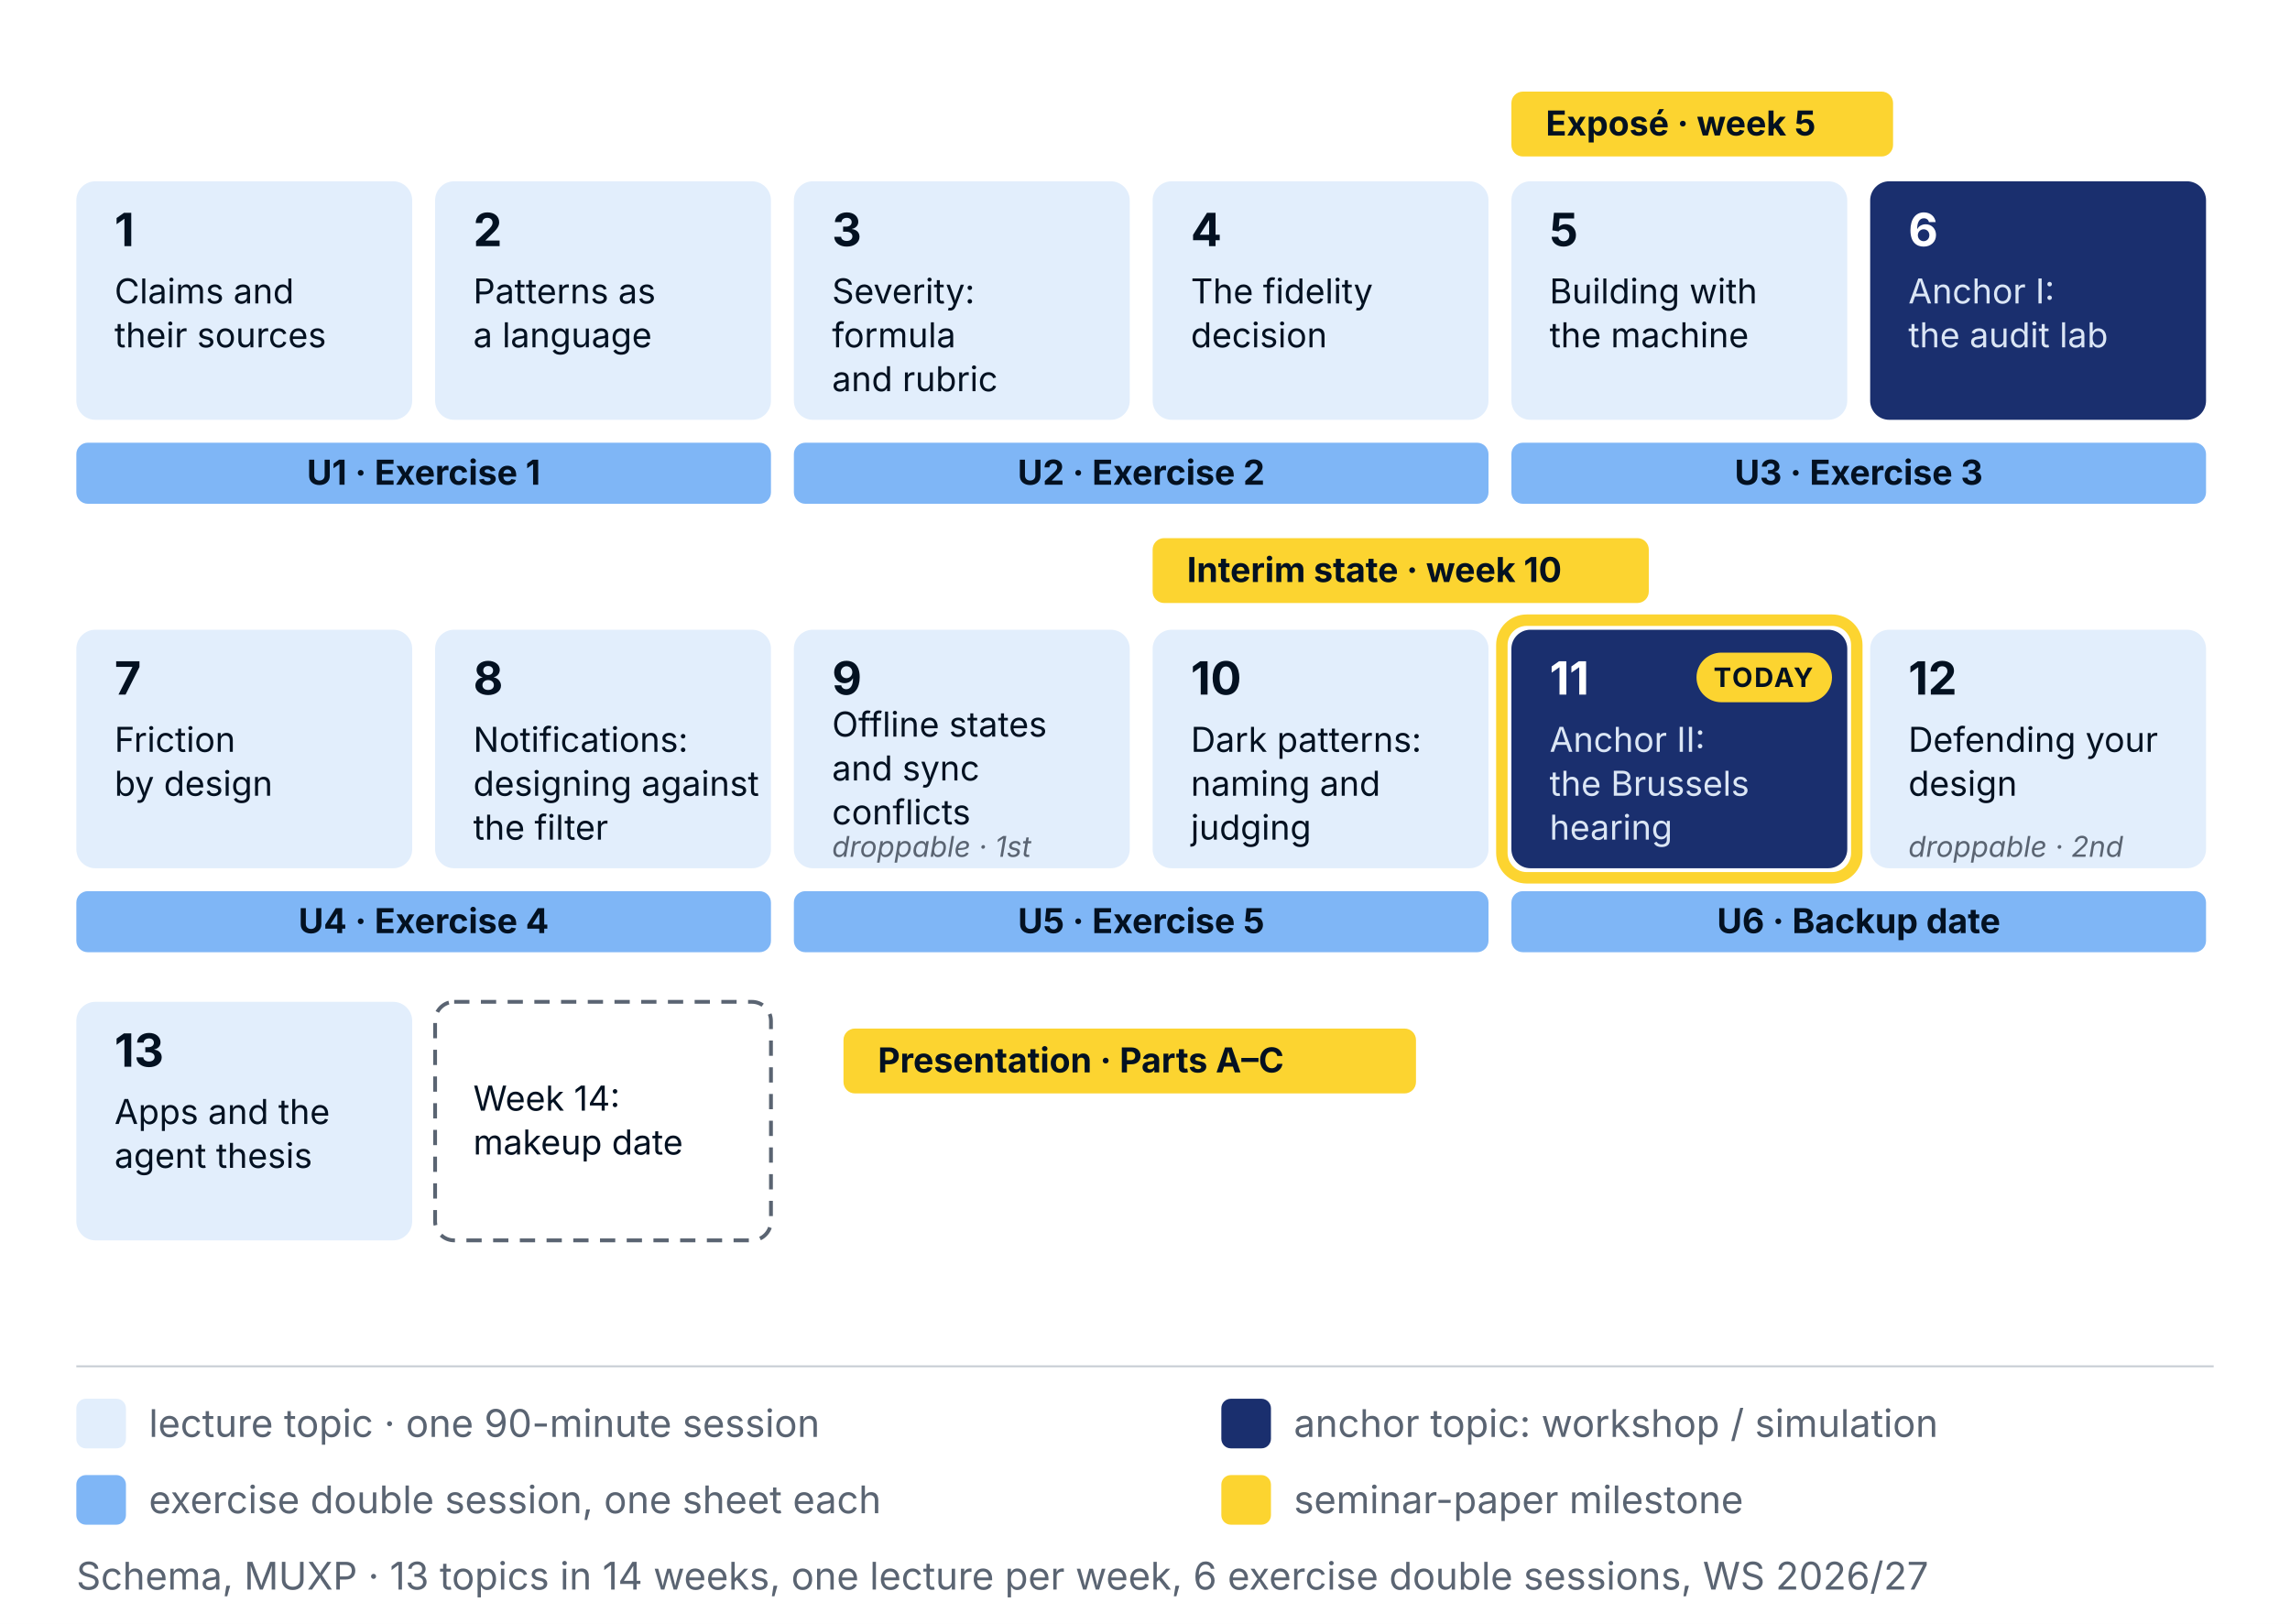
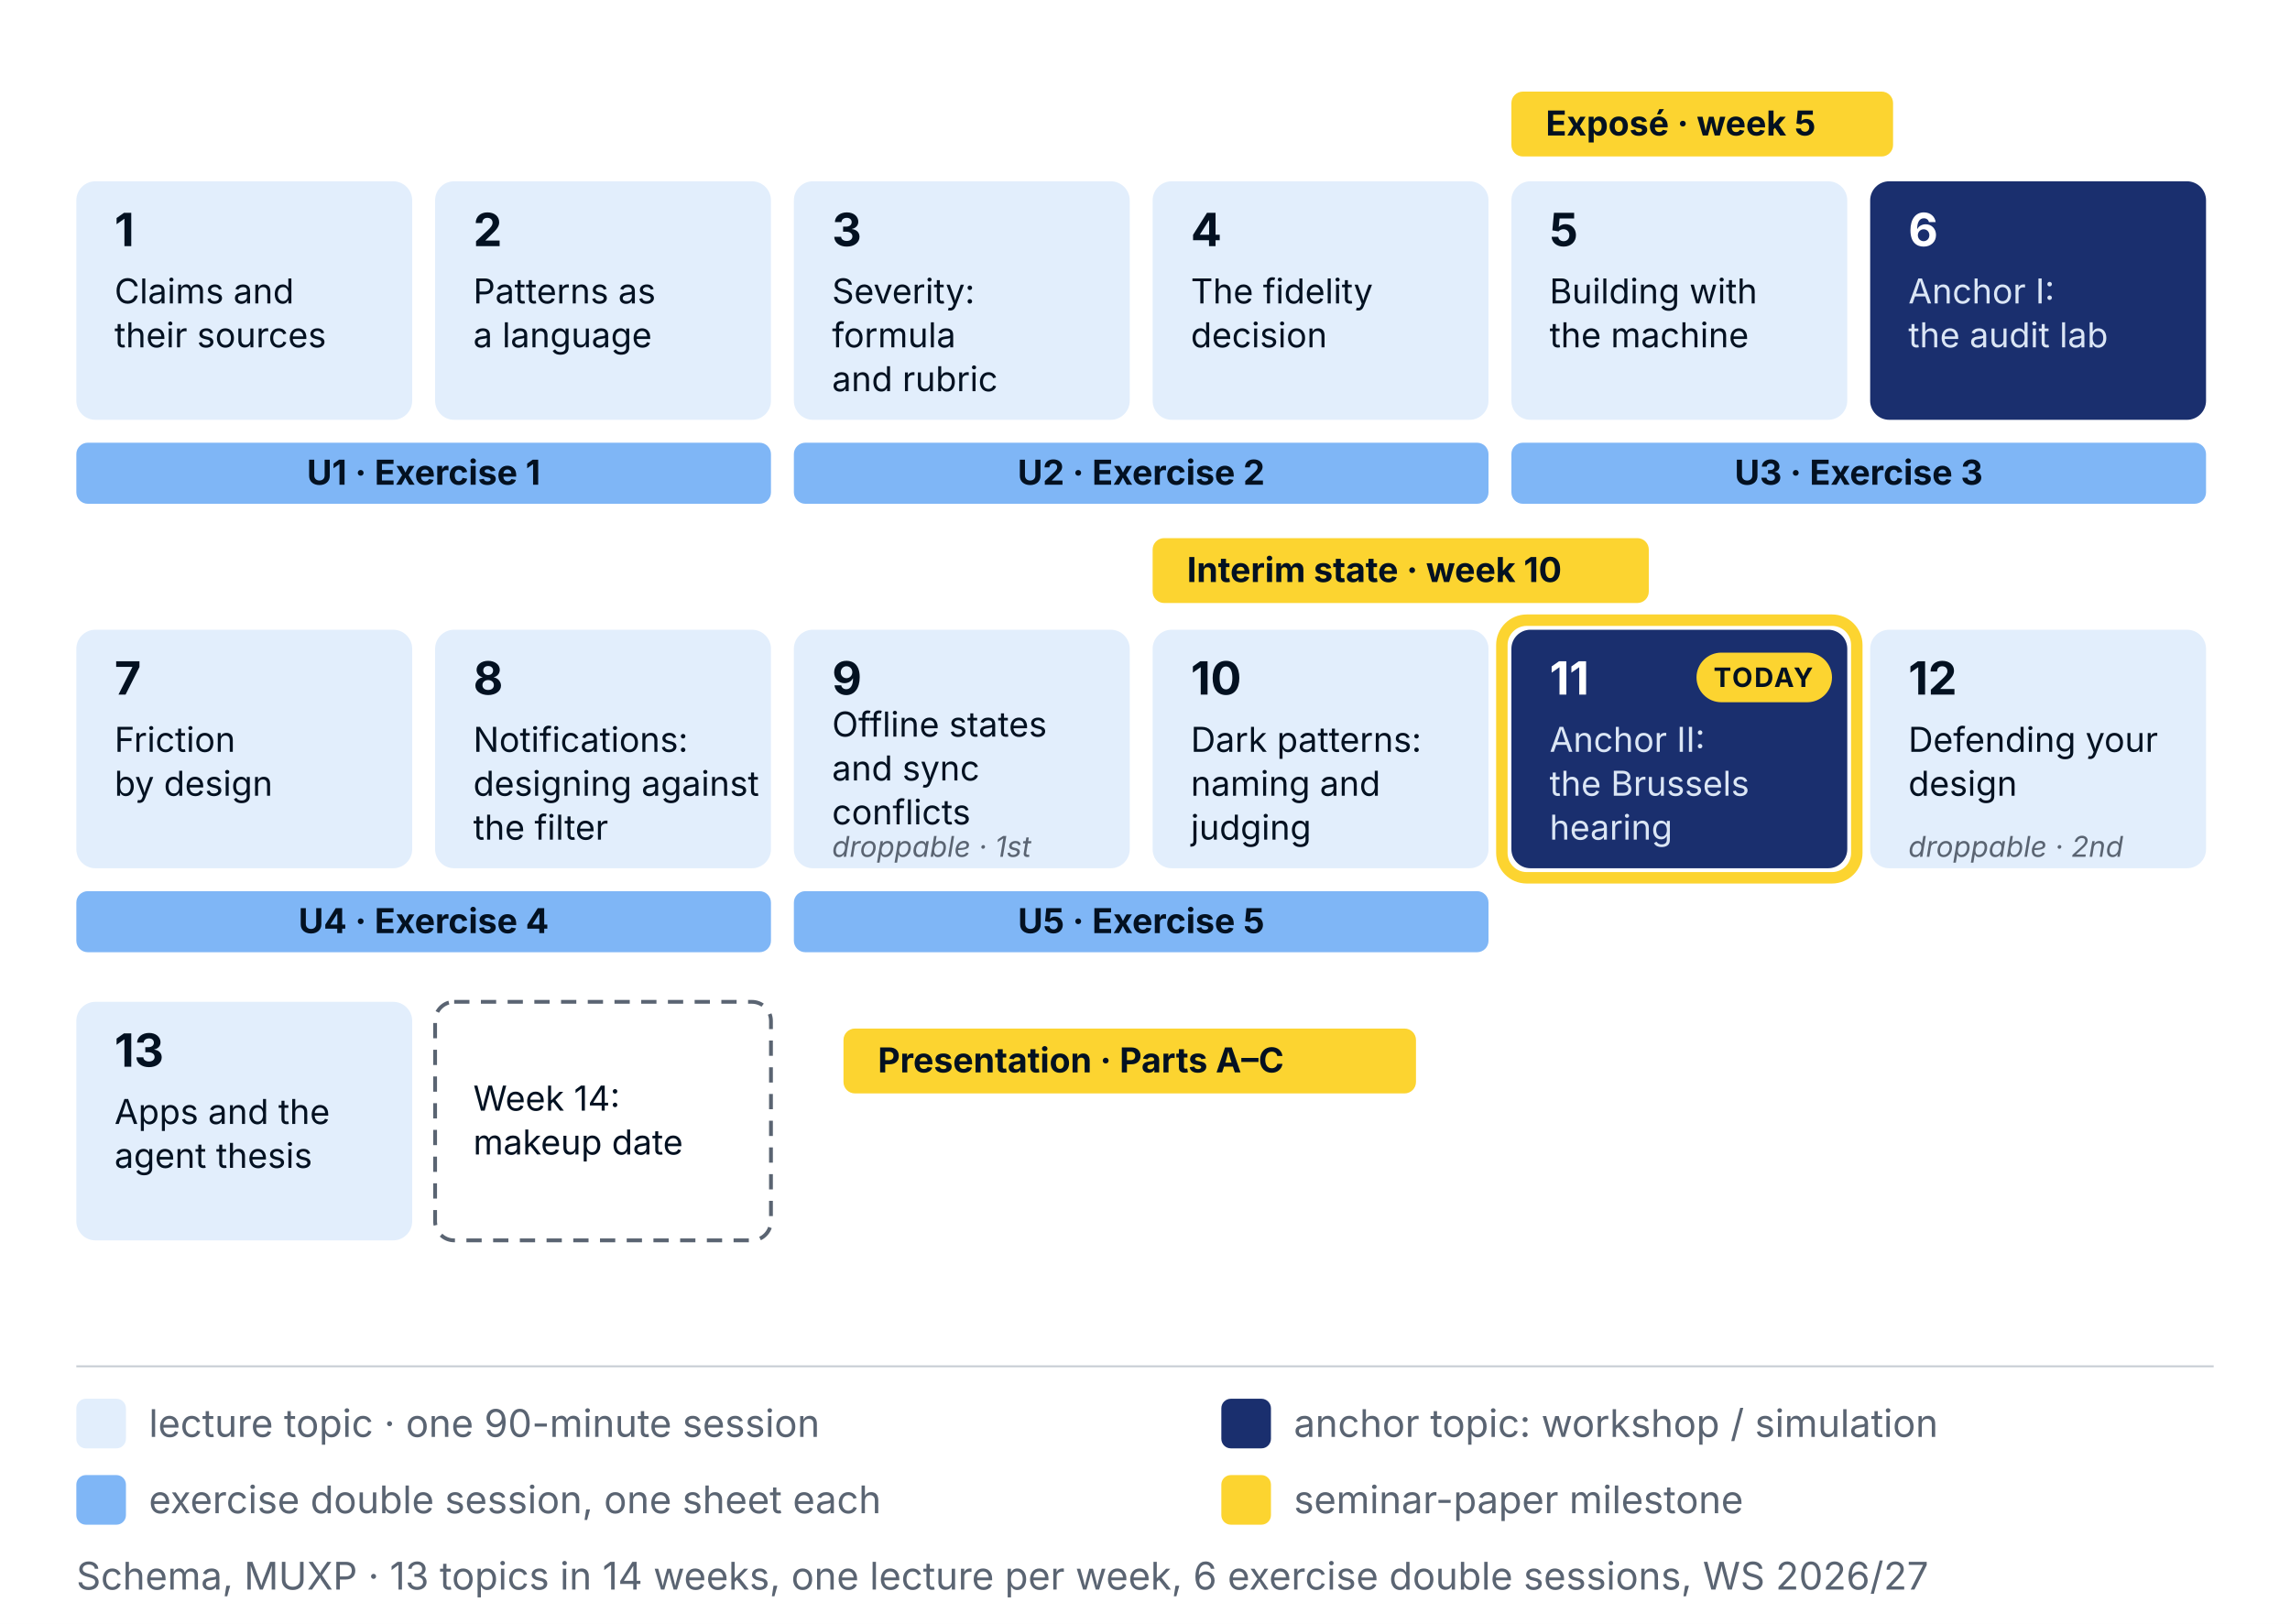
<svg xmlns="http://www.w3.org/2000/svg" viewBox="0 0 1200 851" role="img" aria-labelledby="t d">
  <style>
    text { font-family: Inter, "Neue Haas Unica", Helvetica, Arial, sans-serif; fill: #031121; }
    .num { font-size: 24px; font-weight: 700; }
    .numw { font-size: 24px; font-weight: 700; fill: #ffffff; }
    .tt { font-size: 18px; }
    .ttw { font-size: 18px; fill: #dbe6f5; }
    .utag { font-size: 18px; font-weight: 700; }
    .mtag { font-size: 18px; font-weight: 700; }
    .leg { font-size: 20px; fill: #5a6472; }
    .foot { font-size: 20px; fill: #5a6472; }
    .drop { font-size: 15px; font-style: italic; fill: #5a6472; }
    .chip { font-size: 14px; font-weight: 700; letter-spacing: .06em; fill: #031121; }
  </style>
  <rect width="1200" height="851" fill="#ffffff" />
  <rect x="40" y="95" width="176" height="125" rx="10" fill="#e2eefc" />
  <text class="num" x="60" y="129">1</text>
  <text class="tt" x="60" y="159">Claims and</text>
  <text class="tt" x="60" y="182">their sources</text>
  <rect x="228" y="95" width="176" height="125" rx="10" fill="#e2eefc" />
  <text class="num" x="248" y="129">2</text>
  <text class="tt" x="248" y="159">Patterns as</text>
  <text class="tt" x="248" y="182">a language</text>
  <rect x="416" y="95" width="176" height="125" rx="10" fill="#e2eefc" />
  <text class="num" x="436" y="129">3</text>
  <text class="tt" x="436" y="159">Severity:</text>
  <text class="tt" x="436" y="182">formula</text>
  <text class="tt" x="436" y="205">and rubric</text>
  <rect x="604" y="95" width="176" height="125" rx="10" fill="#e2eefc" />
  <text class="num" x="624" y="129">4</text>
  <text class="tt" x="624" y="159">The fidelity</text>
  <text class="tt" x="624" y="182">decision</text>
  <rect x="792" y="95" width="176" height="125" rx="10" fill="#e2eefc" />
  <text class="num" x="812" y="129">5</text>
  <text class="tt" x="812" y="159">Building with</text>
  <text class="tt" x="812" y="182">the machine</text>
  <rect x="980" y="95" width="176" height="125" rx="10" fill="#1a2f6e" />
  <text class="numw" x="1000" y="129">6</text>
  <text class="ttw" x="1000" y="159">Anchor I:</text>
  <text class="ttw" x="1000" y="182">the audit lab</text>
  <rect x="40" y="330" width="176" height="125" rx="10" fill="#e2eefc" />
  <text class="num" x="60" y="364">7</text>
  <text class="tt" x="60" y="394">Friction</text>
  <text class="tt" x="60" y="417">by design</text>
  <rect x="228" y="330" width="176" height="125" rx="10" fill="#e2eefc" />
  <text class="num" x="248" y="364">8</text>
  <text class="tt" x="248" y="394">Notifications:</text>
  <text class="tt" x="248" y="417">designing against</text>
  <text class="tt" x="248" y="440">the filter</text>
  <rect x="416" y="330" width="176" height="125" rx="10" fill="#e2eefc" />
  <text class="num" x="436" y="364">9</text>
  <text class="tt" x="436" y="386">Offline states</text>
  <text class="tt" x="436" y="409">and sync</text>
  <text class="tt" x="436" y="432">conflicts</text>
  <text class="drop" x="436" y="449">droppable · 1st</text>
  <rect x="604" y="330" width="176" height="125" rx="10" fill="#e2eefc" />
  <text class="num" x="624" y="364">10</text>
  <text class="tt" x="624" y="394">Dark patterns:</text>
  <text class="tt" x="624" y="417">naming and</text>
  <text class="tt" x="624" y="440">judging</text>
  <rect x="792" y="330" width="176" height="125" rx="10" fill="#1a2f6e" />
  <text class="numw" x="812" y="364">11</text>
  <text class="ttw" x="812" y="394">Anchor II:</text>
  <text class="ttw" x="812" y="417">the Brussels</text>
  <text class="ttw" x="812" y="440">hearing</text>
  <rect x="787" y="325" width="186" height="135" rx="13" fill="none" stroke="#fcd430" stroke-width="6" />
  <rect x="889" y="342" width="71" height="26" rx="13" fill="#fcd430" />
  <text class="chip" x="924" y="360" text-anchor="middle">TODAY</text>
  <rect x="980" y="330" width="176" height="125" rx="10" fill="#e2eefc" />
  <text class="num" x="1000" y="364">12</text>
  <text class="tt" x="1000" y="394">Defending your</text>
  <text class="tt" x="1000" y="417">design</text>
  <text class="drop" x="1000" y="449">droppable · 2nd</text>
  <rect x="40" y="525" width="176" height="125" rx="10" fill="#e2eefc" />
  <text class="num" x="60" y="559">13</text>
  <text class="tt" x="60" y="589">Apps and the</text>
  <text class="tt" x="60" y="612">agent thesis</text>
  <rect x="228" y="525" width="176" height="125" rx="10" fill="none" stroke="#5a6472" stroke-width="2" stroke-dasharray="8 6" />
  <text class="tt" x="248" y="582">Week 14:</text>
  <text class="tt" x="248" y="605">makeup date</text>
  <rect x="40" y="232" width="364" height="32" rx="6" fill="#7fb6f6" />
  <text class="utag" x="222" y="254" text-anchor="middle">U1 · Exercise 1</text>
  <rect x="416" y="232" width="364" height="32" rx="6" fill="#7fb6f6" />
  <text class="utag" x="598" y="254" text-anchor="middle">U2 · Exercise 2</text>
  <rect x="792" y="232" width="364" height="32" rx="6" fill="#7fb6f6" />
  <text class="utag" x="974" y="254" text-anchor="middle">U3 · Exercise 3</text>
  <rect x="40" y="467" width="364" height="32" rx="6" fill="#7fb6f6" />
  <text class="utag" x="222" y="489" text-anchor="middle">U4 · Exercise 4</text>
  <rect x="416" y="467" width="364" height="32" rx="6" fill="#7fb6f6" />
  <text class="utag" x="598" y="489" text-anchor="middle">U5 · Exercise 5</text>
-   <rect x="792" y="467" width="364" height="32" rx="6" fill="#7fb6f6" />
-   <text class="utag" x="974" y="489" text-anchor="middle">U6 · Backup date</text>
  <rect x="792" y="48" width="200" height="34" rx="6" fill="#fcd430" />
  <text class="mtag" x="810" y="71">Exposé · week 5</text>
  <rect x="604" y="282" width="260" height="34" rx="6" fill="#fcd430" />
  <text class="mtag" x="622" y="305">Interim state · week 10</text>
  <rect x="442" y="539" width="300" height="34" rx="6" fill="#fcd430" />
  <text class="mtag" x="460" y="562">Presentation · Parts A–C</text>
  <line x1="40" y1="716" x2="1160" y2="716" stroke="#c7cdd4" stroke-width="1" />
  <rect x="40" y="733" width="26" height="26" rx="5" fill="#e2eefc" />
  <text class="leg" x="78" y="753">lecture topic · one 90-minute session</text>
  <rect x="640" y="733" width="26" height="26" rx="5" fill="#1a2f6e" />
  <text class="leg" x="678" y="753">anchor topic: workshop / simulation</text>
  <rect x="40" y="773" width="26" height="26" rx="5" fill="#7fb6f6" />
  <text class="leg" x="78" y="793">exercise double session, one sheet each</text>
  <rect x="640" y="773" width="26" height="26" rx="5" fill="#fcd430" />
  <text class="leg" x="678" y="793">seminar-paper milestone</text>
  <text class="foot" x="40" y="833">Schema, MUXP · 13 topics in 14 weeks, one lecture per week, 6 exercise double sessions, WS 2026/27</text>
</svg>
